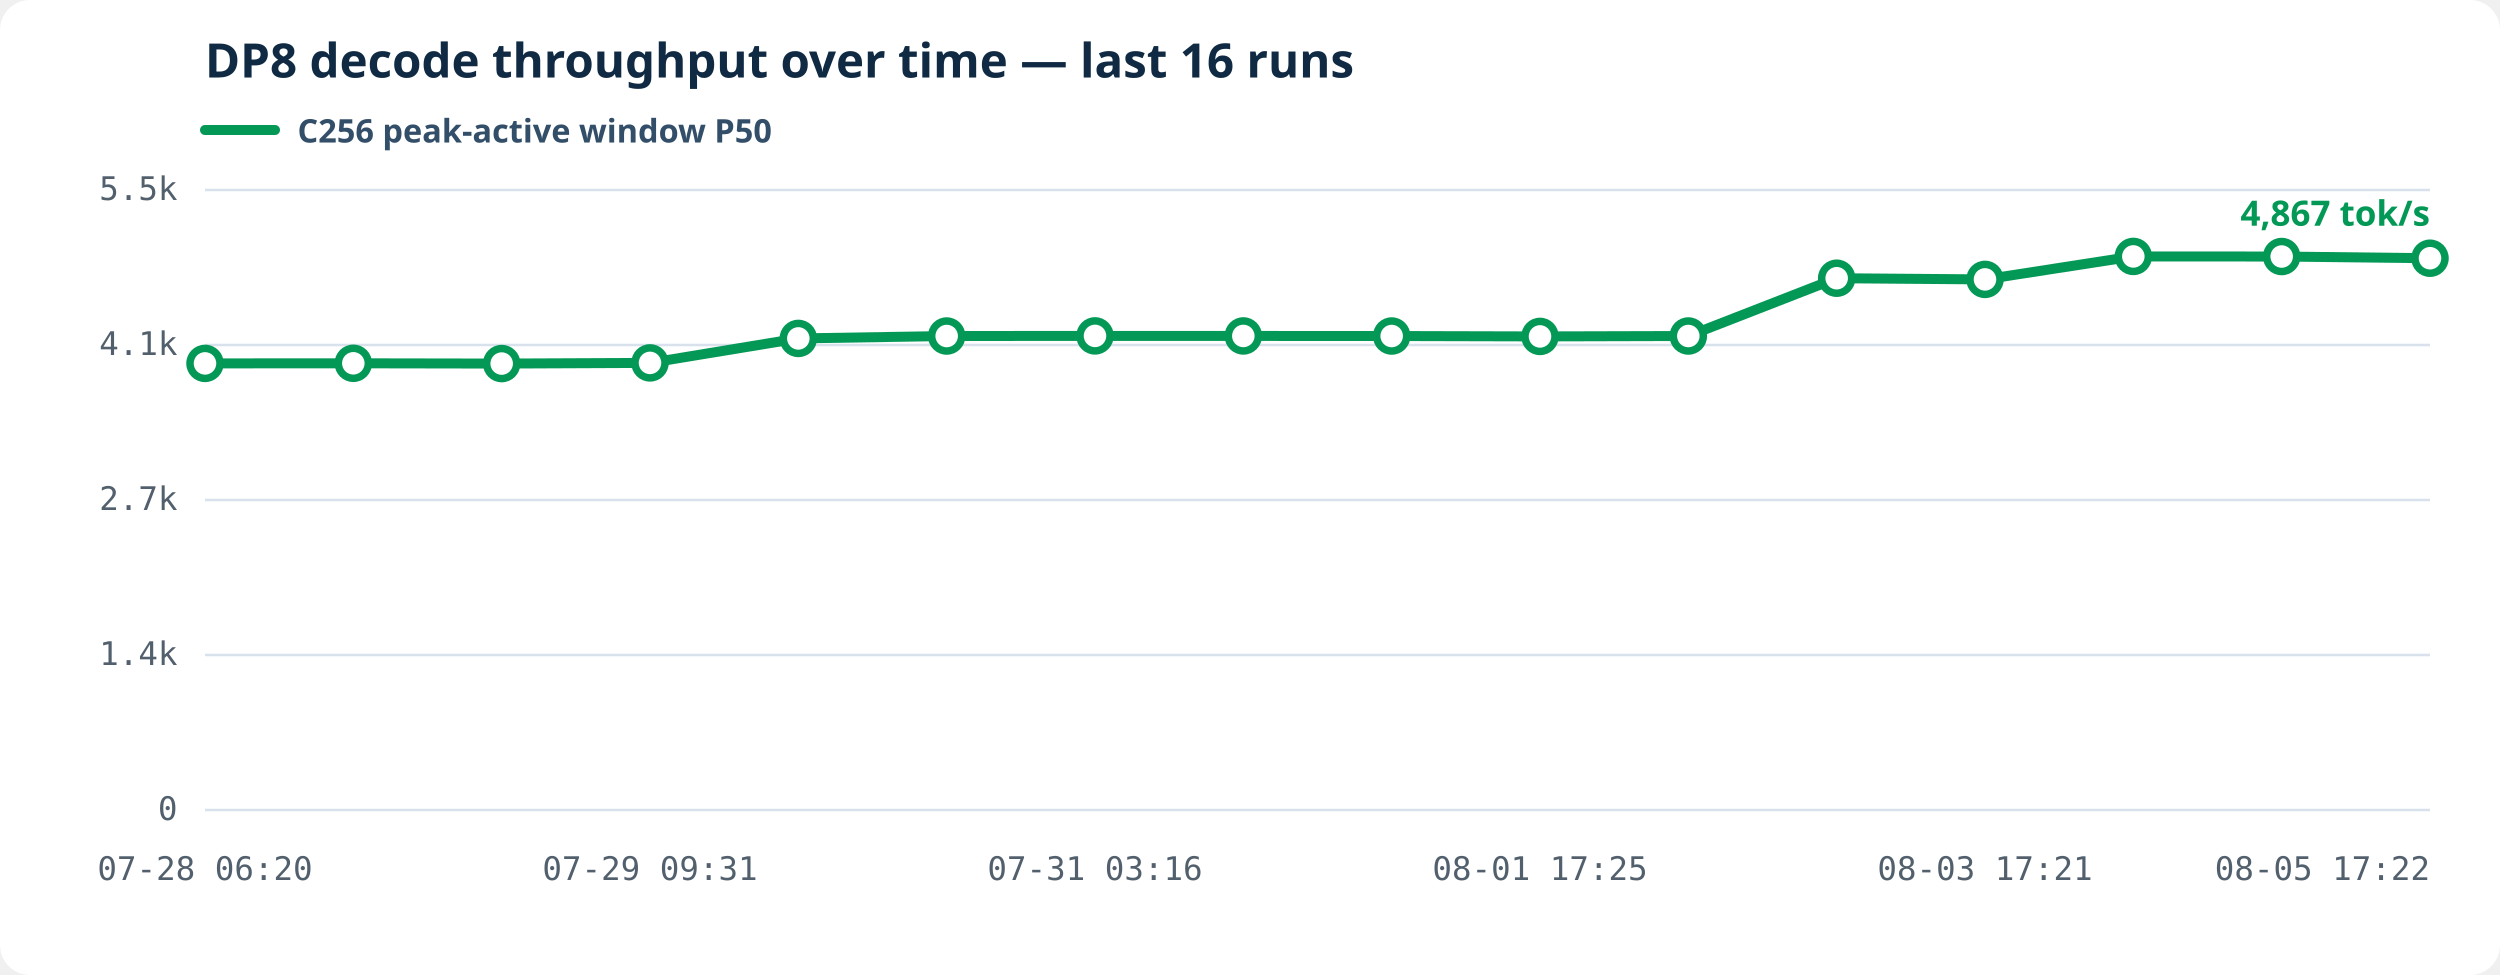
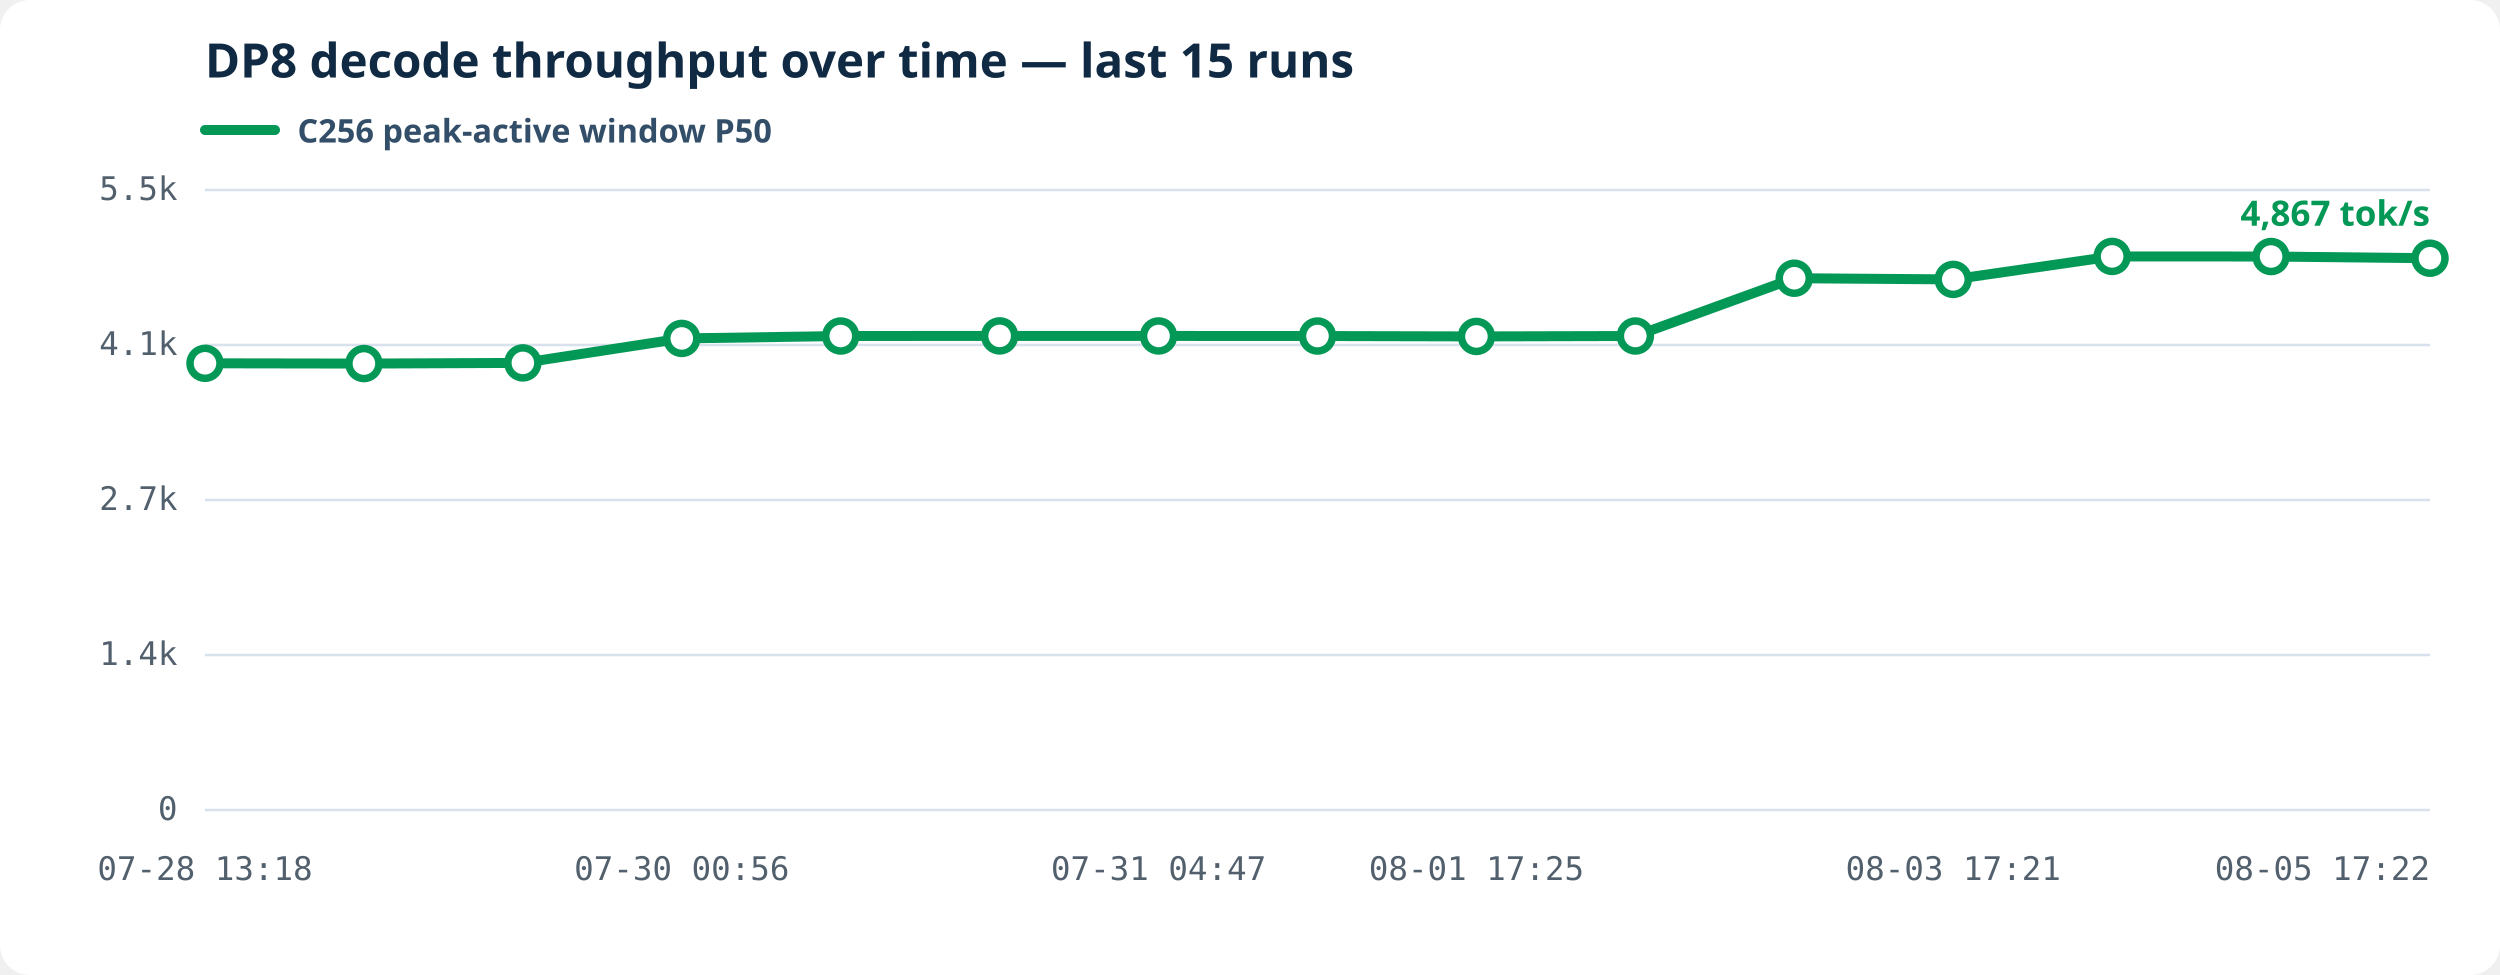
<svg xmlns="http://www.w3.org/2000/svg" viewBox="0 0 1000 390" role="img" aria-labelledby="decode-history-title decode-history-desc">
  <style>.bg{fill:#fff}.grid{stroke:#d9e2ec;stroke-width:1}.axis{fill:#52606d;font:13px ui-monospace,SFMono-Regular,Consolas,monospace}.heading{fill:#102a43;font:600 19px system-ui,sans-serif}.line{fill:none;stroke-width:4;stroke-linejoin:round;stroke-linecap:round}.dot{fill:#fff;stroke-width:3}.latest{stroke-width:3}.legend{fill:#334e68;font:600 13px system-ui,sans-serif}.value{font:600 14px system-ui,sans-serif}</style>
  <rect class="bg" width="1000" height="390" rx="12" />
-   <text class="heading" x="82" y="31">DP8 decode throughput over time — last 16 runs</text>
+   <text class="heading" x="82" y="31">DP8 decode throughput over time — last 15 runs</text>
  <line x1="82" y1="52" x2="110" y2="52" stroke="#039855" stroke-width="4" stroke-linecap="round" />
  <text class="legend" x="119" y="57">C256 peak-active window P50</text>
  <line class="grid" x1="82" y1="324.00" x2="972" y2="324.00" />
  <text class="axis" text-anchor="end" x="71" y="328.00">0</text>
  <line class="grid" x1="82" y1="262.00" x2="972" y2="262.00" />
  <text class="axis" text-anchor="end" x="71" y="266.00">1.4k</text>
  <line class="grid" x1="82" y1="200.00" x2="972" y2="200.00" />
  <text class="axis" text-anchor="end" x="71" y="204.00">2.7k</text>
  <line class="grid" x1="82" y1="138.00" x2="972" y2="138.00" />
  <text class="axis" text-anchor="end" x="71" y="142.00">4.1k</text>
  <line class="grid" x1="82" y1="76.00" x2="972" y2="76.00" />
  <text class="axis" text-anchor="end" x="71" y="80.00">5.5k</text>
-   <text class="axis" text-anchor="middle" x="82.00" y="352">07-28 06:20</text>
-   <text class="axis" text-anchor="middle" x="260.00" y="352">07-29 09:31</text>
-   <text class="axis" text-anchor="middle" x="438.00" y="352">07-31 03:16</text>
-   <text class="axis" text-anchor="middle" x="616.00" y="352">08-01 17:25</text>
-   <text class="axis" text-anchor="middle" x="794.00" y="352">08-03 17:21</text>
+   <text class="axis" text-anchor="middle" x="82.00" y="352">07-28 13:18</text>
+   <text class="axis" text-anchor="middle" x="272.71" y="352">07-30 00:56</text>
+   <text class="axis" text-anchor="middle" x="463.43" y="352">07-31 04:47</text>
+   <text class="axis" text-anchor="middle" x="590.57" y="352">08-01 17:25</text>
+   <text class="axis" text-anchor="middle" x="781.29" y="352">08-03 17:21</text>
  <text class="axis" text-anchor="end" x="972.00" y="352">08-05 17:22</text>
-   <polyline class="line" stroke="#039855" points="82.00,145.36 141.33,145.32 200.67,145.43 260.00,145.16 319.33,135.37 378.67,134.41 438.00,134.36 497.33,134.38 556.67,134.41 616.00,134.57 675.33,134.40 734.67,111.29 794.00,111.76 853.33,102.57 912.67,102.61 972.00,103.29" />
-   <circle class="dot" fill="#fff" stroke="#039855" cx="82.00" cy="145.36" r="6" />
-   <circle class="dot" fill="#fff" stroke="#039855" cx="141.33" cy="145.32" r="6" />
-   <circle class="dot" fill="#fff" stroke="#039855" cx="200.67" cy="145.43" r="6" />
-   <circle class="dot" fill="#fff" stroke="#039855" cx="260.00" cy="145.16" r="6" />
-   <circle class="dot" fill="#fff" stroke="#039855" cx="319.33" cy="135.37" r="6" />
-   <circle class="dot" fill="#fff" stroke="#039855" cx="378.67" cy="134.41" r="6" />
-   <circle class="dot" fill="#fff" stroke="#039855" cx="438.00" cy="134.36" r="6" />
-   <circle class="dot" fill="#fff" stroke="#039855" cx="497.33" cy="134.38" r="6" />
-   <circle class="dot" fill="#fff" stroke="#039855" cx="556.67" cy="134.41" r="6" />
-   <circle class="dot" fill="#fff" stroke="#039855" cx="616.00" cy="134.57" r="6" />
-   <circle class="dot" fill="#fff" stroke="#039855" cx="675.33" cy="134.40" r="6" />
-   <circle class="dot" fill="#fff" stroke="#039855" cx="734.67" cy="111.29" r="6" />
-   <circle class="dot" fill="#fff" stroke="#039855" cx="794.00" cy="111.76" r="6" />
-   <circle class="dot" fill="#fff" stroke="#039855" cx="853.33" cy="102.57" r="6" />
-   <circle class="dot" fill="#fff" stroke="#039855" cx="912.67" cy="102.61" r="6" />
+   <polyline class="line" stroke="#039855" points="82.00,145.32 145.57,145.43 209.14,145.16 272.71,135.37 336.29,134.41 399.86,134.36 463.43,134.38 527.00,134.41 590.57,134.57 654.14,134.40 717.71,111.29 781.29,111.76 844.86,102.57 908.43,102.61 972.00,103.29" />
+   <circle class="dot" fill="#fff" stroke="#039855" cx="82.00" cy="145.32" r="6" />
+   <circle class="dot" fill="#fff" stroke="#039855" cx="145.57" cy="145.43" r="6" />
+   <circle class="dot" fill="#fff" stroke="#039855" cx="209.14" cy="145.16" r="6" />
+   <circle class="dot" fill="#fff" stroke="#039855" cx="272.71" cy="135.37" r="6" />
+   <circle class="dot" fill="#fff" stroke="#039855" cx="336.29" cy="134.41" r="6" />
+   <circle class="dot" fill="#fff" stroke="#039855" cx="399.86" cy="134.36" r="6" />
+   <circle class="dot" fill="#fff" stroke="#039855" cx="463.43" cy="134.38" r="6" />
+   <circle class="dot" fill="#fff" stroke="#039855" cx="527.00" cy="134.41" r="6" />
+   <circle class="dot" fill="#fff" stroke="#039855" cx="590.57" cy="134.57" r="6" />
+   <circle class="dot" fill="#fff" stroke="#039855" cx="654.14" cy="134.40" r="6" />
+   <circle class="dot" fill="#fff" stroke="#039855" cx="717.71" cy="111.29" r="6" />
+   <circle class="dot" fill="#fff" stroke="#039855" cx="781.29" cy="111.76" r="6" />
+   <circle class="dot" fill="#fff" stroke="#039855" cx="844.86" cy="102.57" r="6" />
+   <circle class="dot" fill="#fff" stroke="#039855" cx="908.43" cy="102.61" r="6" />
  <circle class="dot latest" fill="#039855" stroke="#039855" cx="972.00" cy="103.29" r="6" />
  <text class="value" fill="#039855" text-anchor="end" x="972.00" y="90.29">4,867 tok/s</text>
</svg>
